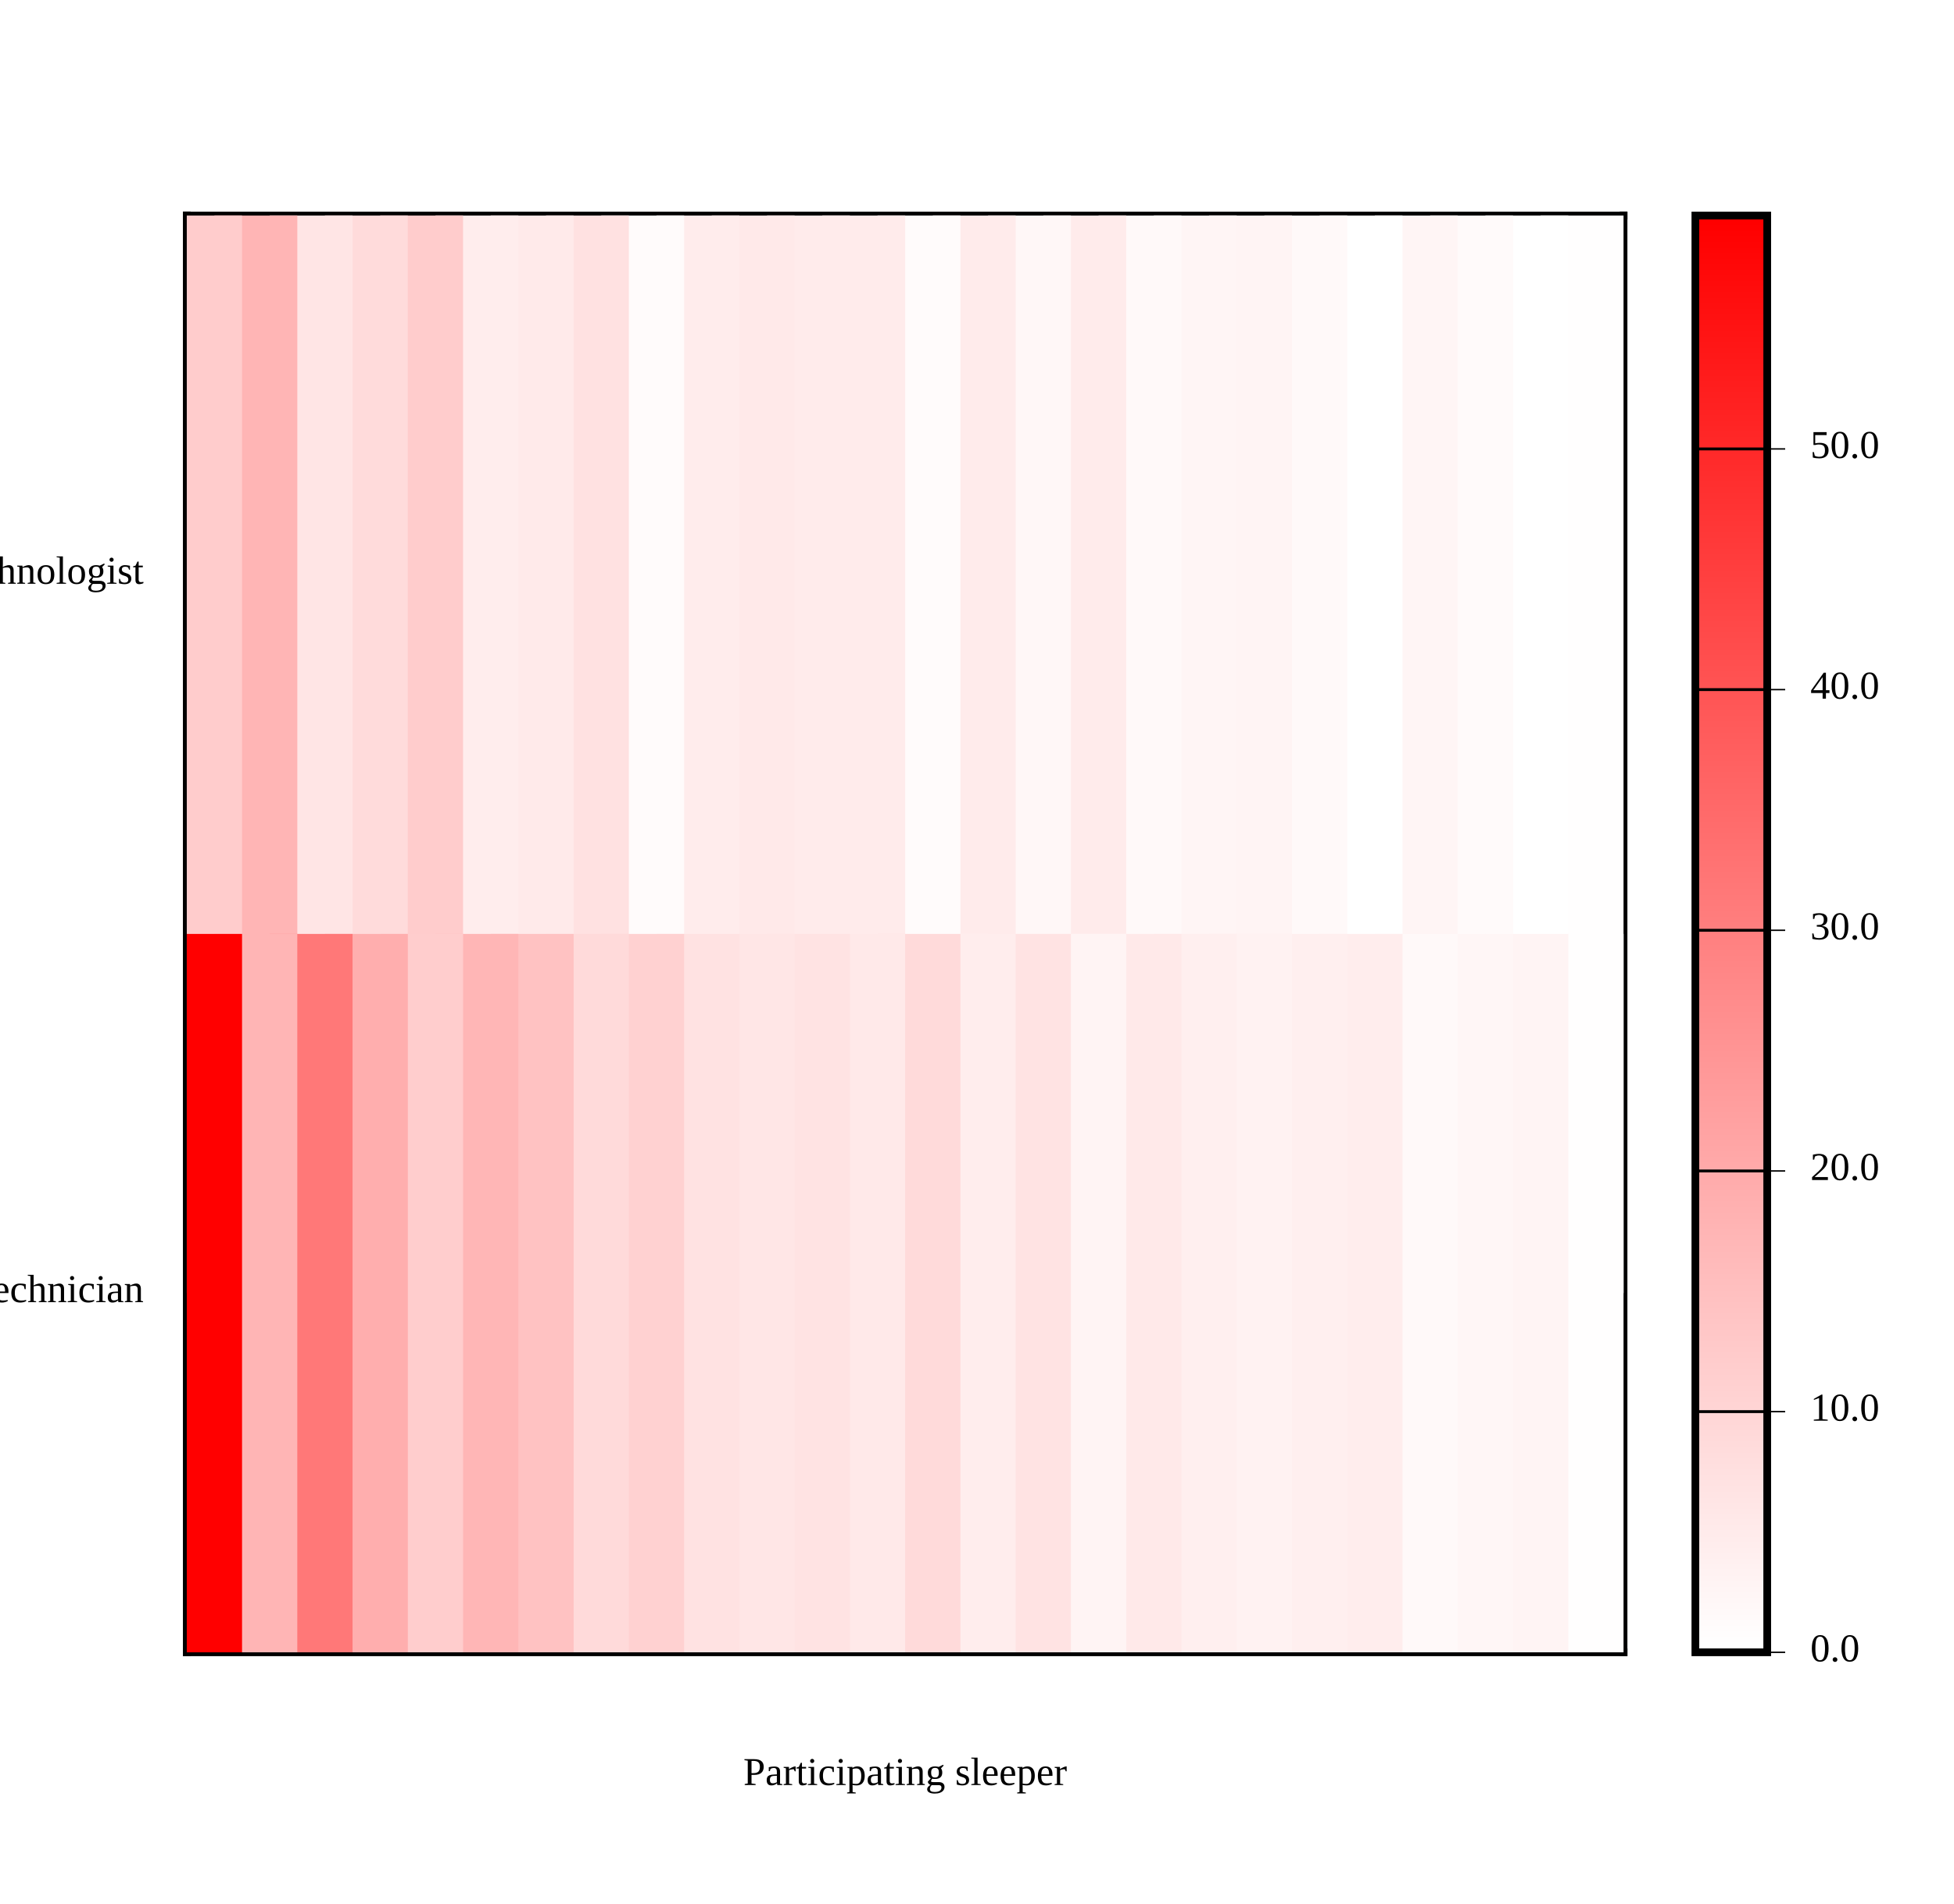
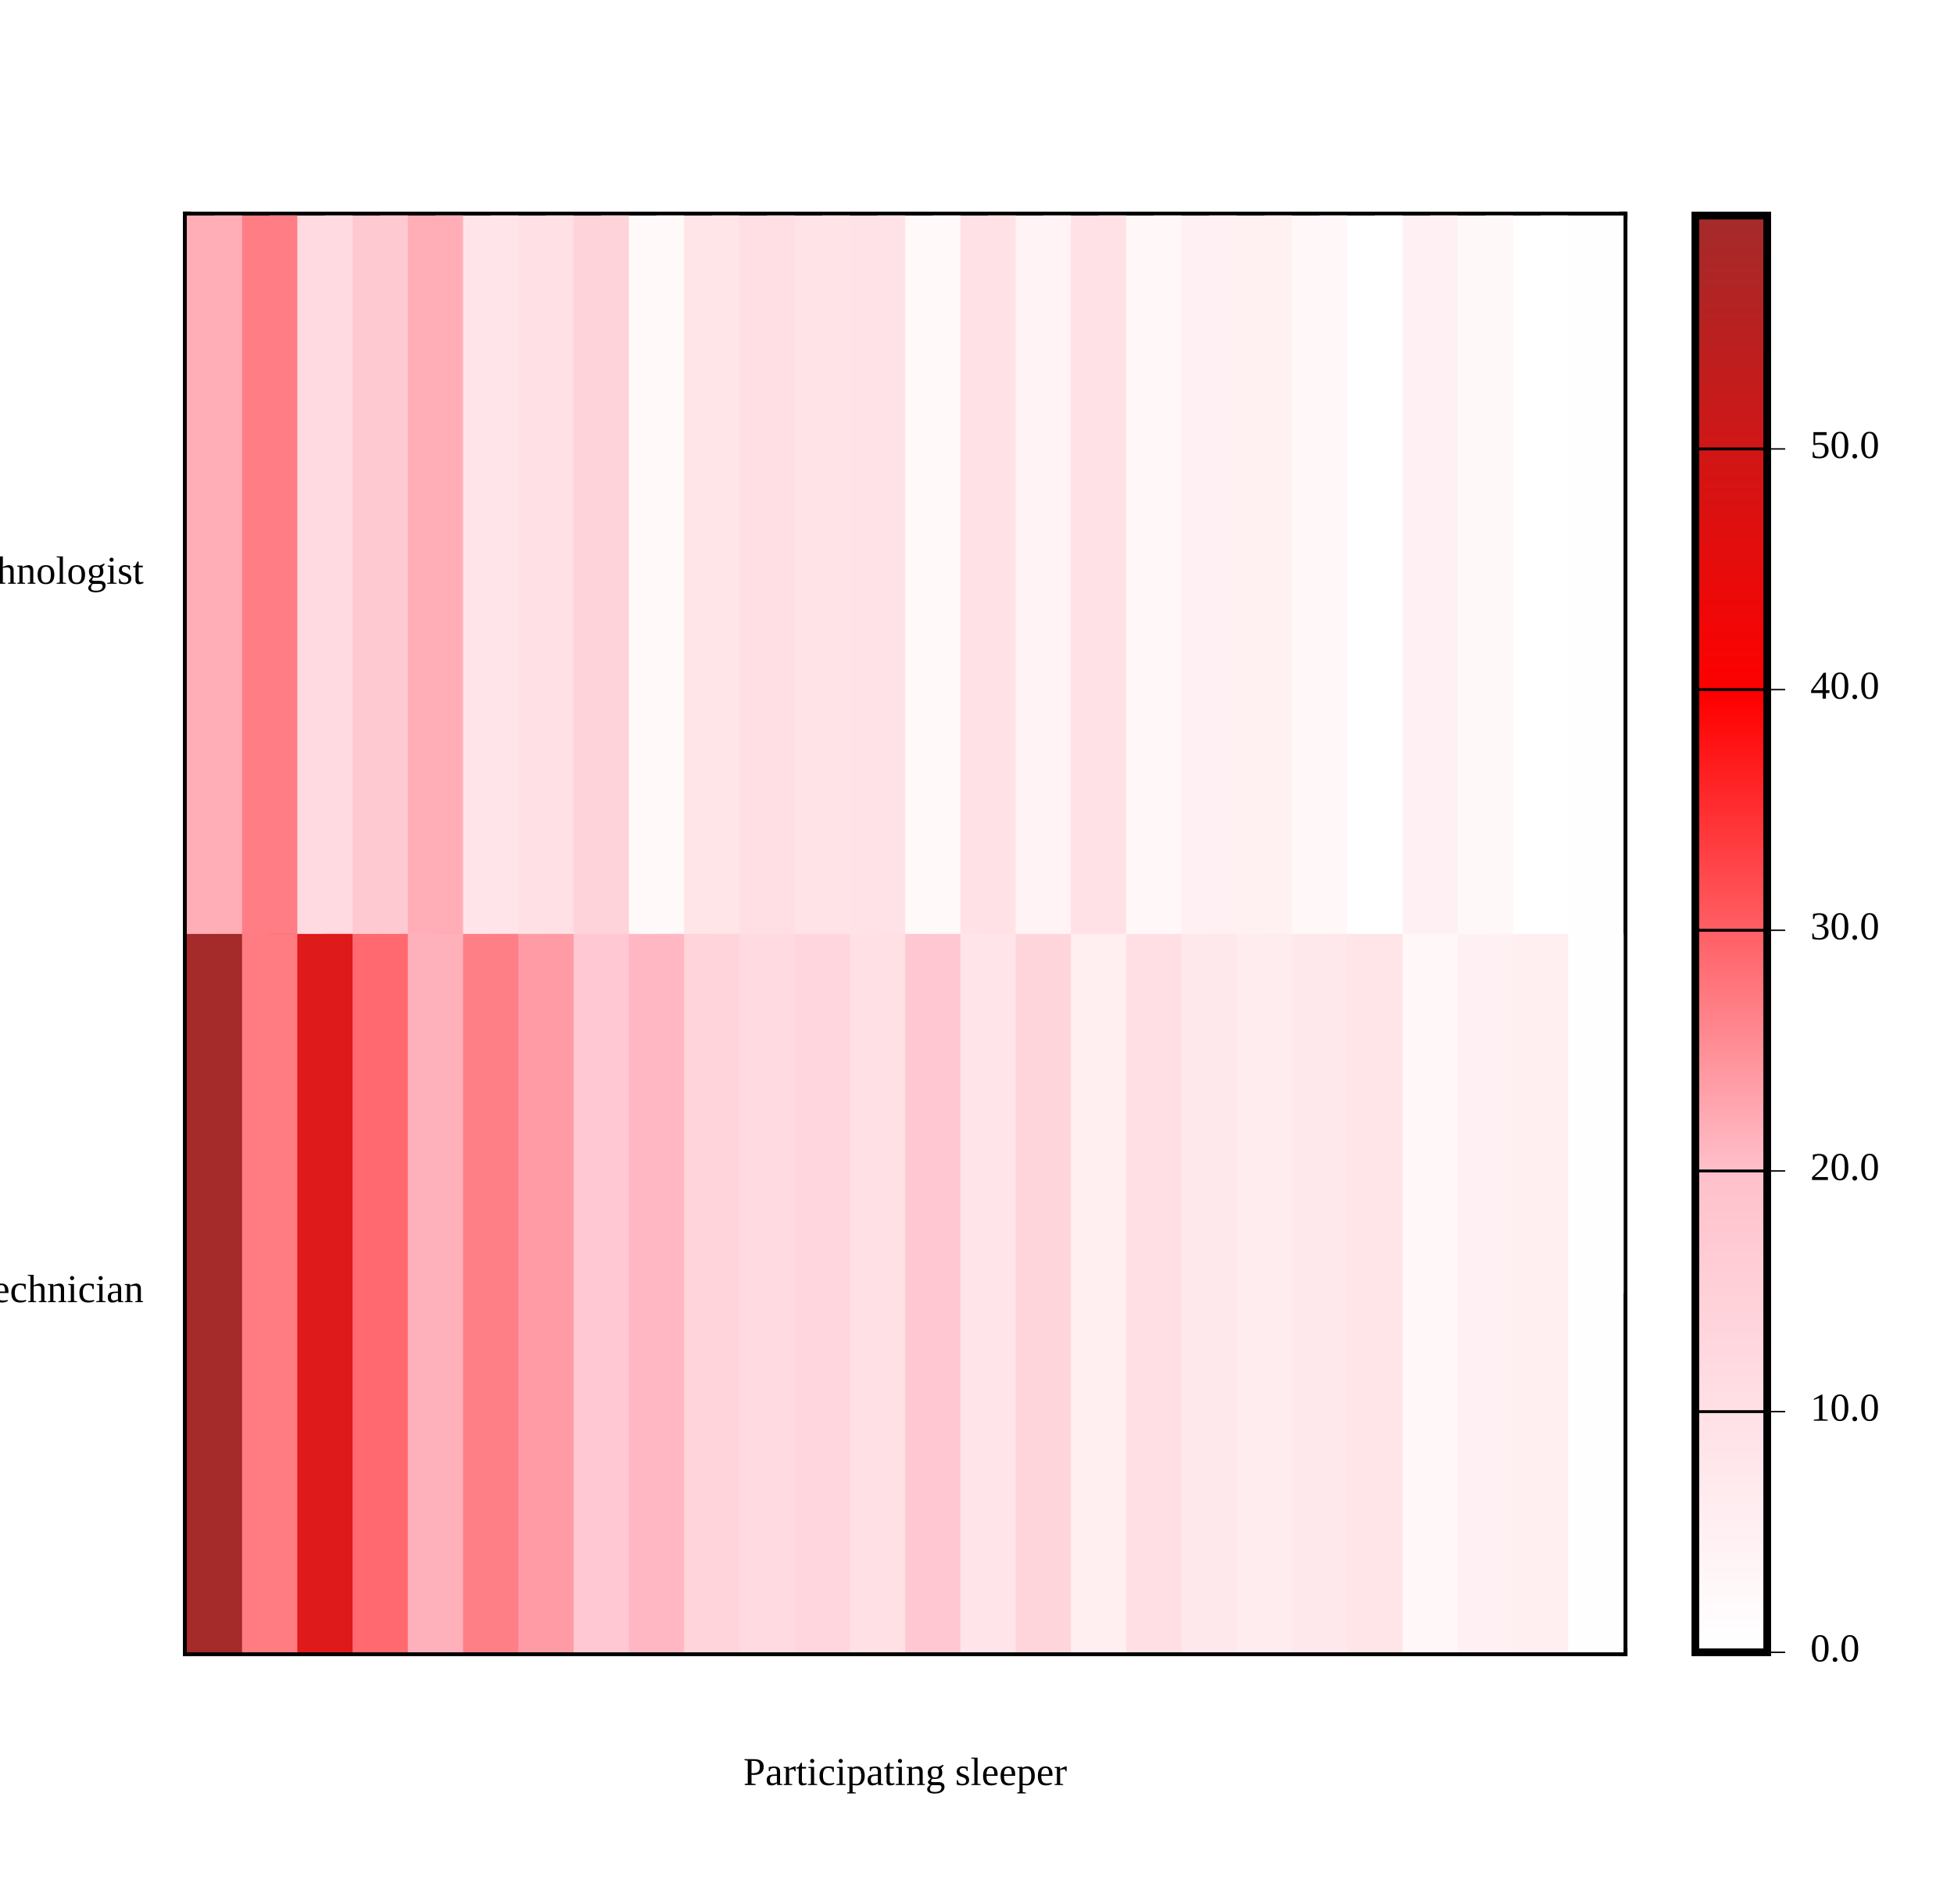
<svg xmlns="http://www.w3.org/2000/svg" height="530" stroke-opacity="1" viewBox="0.0 0.0 544.0 530.0" font-size="1" width="544" stroke="rgb(0,0,0)" version="1.1">
  <defs />
  <g stroke-linejoin="miter" stroke-opacity="1.0" fill-opacity="0.0" stroke="rgb(0,0,0)" stroke-width="0.8" fill="rgb(0,0,0)" stroke-linecap="butt" stroke-miterlimit="10.0">
    <path d="M 52,460 h 400 M 52,360 h 400 M 52,260 h 400 M 52,160 h 400 M 52,60 h 400 " />
  </g>
  <g stroke-linejoin="miter" stroke-opacity="1.0" fill-opacity="0.0" stroke="rgb(0,0,0)" stroke-width="2.148" fill="rgb(0,0,0)" stroke-linecap="square" stroke-miterlimit="10.0">
    <path d="M 52,460 v -400 M 452,460 v -400 " />
  </g>
  <g stroke-linejoin="miter" stroke-opacity="1.0" fill-opacity="1.0" font-size="11.0px" stroke="rgb(0,0,0)" stroke-width="2.148" fill="rgb(0,0,0)" stroke-linecap="butt" stroke-miterlimit="10.0">
    <text dominant-baseline="middle" transform="matrix(1,0,0,1,40,160)" stroke="none" text-anchor="end">technologist</text>
  </g>
  <g stroke-linejoin="miter" stroke-opacity="1.0" fill-opacity="1.0" font-size="11.0px" stroke="rgb(0,0,0)" stroke-width="2.148" fill="rgb(0,0,0)" stroke-linecap="butt" stroke-miterlimit="10.0">
    <text dominant-baseline="middle" transform="matrix(1,0,0,1,40,360)" stroke="none" text-anchor="end">technician</text>
  </g>
  <g stroke-linejoin="miter" stroke-opacity="1.0" fill-opacity="0.0" stroke="rgb(0,0,0)" stroke-width="0.8" fill="rgb(0,0,0)" stroke-linecap="butt" stroke-miterlimit="10.0">
    <path d="M 52,460 v -400 M 128.923,460 v -400 M 205.846,460 v -400 M 282.769,460 v -400 M 359.692,460 v -400 M 436.615,460 v -400 " />
  </g>
  <g stroke-linejoin="miter" stroke-opacity="1.0" fill-opacity="0.0" stroke="rgb(0,0,0)" stroke-width="2.148" fill="rgb(0,0,0)" stroke-linecap="square" stroke-miterlimit="10.0">
    <path d="M 52,460 h 400 M 52,60 h 400 " />
  </g>
  <g stroke-linejoin="miter" stroke-opacity="1.0" fill-opacity="1.0" font-size="11.0px" stroke="rgb(0,0,0)" stroke-width="2.148" fill="rgb(0,0,0)" stroke-linecap="butt" stroke-miterlimit="10.0">
    <text dominant-baseline="text-before-edge" transform="matrix(1,0,0,1,252,490)" stroke="none" text-anchor="middle">Participating sleeper</text>
  </g>
  <g stroke-linejoin="miter" stroke-opacity="1.0" fill-opacity="1.0" stroke="rgb(0,0,0)" stroke-width="0.0" fill="rgb(255,254,254)" stroke-linecap="butt" stroke-miterlimit="10.0">
    <defs>
      <clipPath id="manualmyClip1">
        <path d="M 452,460 l -0,-400 h -400 l -0,400 Z" />
      </clipPath>
    </defs>
    <g clip-path="url(#manualmyClip1)">
      <path d="M 452,360 l -0,-300 h -23.077 l -0,300 Z" />
    </g>
  </g>
  <g stroke-linejoin="miter" stroke-opacity="1.0" fill-opacity="1.0" stroke="rgb(0,0,0)" stroke-width="0.0" fill="rgb(255,255,255)" stroke-linecap="butt" stroke-miterlimit="10.0">
    <defs>
      <clipPath id="manualmyClip2">
        <path d="M 452,460 l -0,-400 h -400 l -0,400 Z" />
      </clipPath>
    </defs>
    <g clip-path="url(#manualmyClip2)">
      <path d="M 436.615,360 l -0,-300 h -23.077 l -0,300 Z" />
    </g>
  </g>
-   <g stroke-linejoin="miter" stroke-opacity="1.0" fill-opacity="1.0" stroke="rgb(0,0,0)" stroke-width="0.0" fill="rgb(255,250,250)" stroke-linecap="butt" stroke-miterlimit="10.0">
+   <g stroke-linejoin="miter" stroke-opacity="1.0" fill-opacity="1.0" stroke="rgb(0,0,0)" stroke-width="0.0" fill="rgb(255,248,249)" stroke-linecap="butt" stroke-miterlimit="10.0">
    <defs>
      <clipPath id="manualmyClip3">
        <path d="M 452,460 l -0,-400 h -400 l -0,400 Z" />
      </clipPath>
    </defs>
    <g clip-path="url(#manualmyClip3)">
      <path d="M 421.231,360 l -0,-300 h -23.077 l -0,300 Z" />
    </g>
  </g>
-   <g stroke-linejoin="miter" stroke-opacity="1.0" fill-opacity="1.0" stroke="rgb(0,0,0)" stroke-width="0.0" fill="rgb(255,245,245)" stroke-linecap="butt" stroke-miterlimit="10.0">
+   <g stroke-linejoin="miter" stroke-opacity="1.0" fill-opacity="1.0" stroke="rgb(0,0,0)" stroke-width="0.0" fill="rgb(255,241,243)" stroke-linecap="butt" stroke-miterlimit="10.0">
    <defs>
      <clipPath id="manualmyClip4">
        <path d="M 452,460 l -0,-400 h -400 l -0,400 Z" />
      </clipPath>
    </defs>
    <g clip-path="url(#manualmyClip4)">
      <path d="M 405.846,360 l -0,-300 h -23.077 l -0,300 Z" />
    </g>
  </g>
  <g stroke-linejoin="miter" stroke-opacity="1.0" fill-opacity="1.0" stroke="rgb(0,0,0)" stroke-width="0.0" fill="rgb(255,255,255)" stroke-linecap="butt" stroke-miterlimit="10.0">
    <defs>
      <clipPath id="manualmyClip5">
        <path d="M 452,460 l -0,-400 h -400 l -0,400 Z" />
      </clipPath>
    </defs>
    <g clip-path="url(#manualmyClip5)">
      <path d="M 390.462,360 l -0,-300 h -23.077 l -0,300 Z" />
    </g>
  </g>
-   <g stroke-linejoin="miter" stroke-opacity="1.0" fill-opacity="1.0" stroke="rgb(0,0,0)" stroke-width="0.0" fill="rgb(255,249,249)" stroke-linecap="butt" stroke-miterlimit="10.0">
+   <g stroke-linejoin="miter" stroke-opacity="1.0" fill-opacity="1.0" stroke="rgb(0,0,0)" stroke-width="0.0" fill="rgb(255,247,248)" stroke-linecap="butt" stroke-miterlimit="10.0">
    <defs>
      <clipPath id="manualmyClip6">
        <path d="M 452,460 l -0,-400 h -400 l -0,400 Z" />
      </clipPath>
    </defs>
    <g clip-path="url(#manualmyClip6)">
      <path d="M 375.077,360 l -0,-300 h -23.077 l -0,300 Z" />
    </g>
  </g>
-   <g stroke-linejoin="miter" stroke-opacity="1.0" fill-opacity="1.0" stroke="rgb(0,0,0)" stroke-width="0.0" fill="rgb(255,244,244)" stroke-linecap="butt" stroke-miterlimit="10.0">
+   <g stroke-linejoin="miter" stroke-opacity="1.0" fill-opacity="1.0" stroke="rgb(0,0,0)" stroke-width="0.0" fill="rgb(255,240,242)" stroke-linecap="butt" stroke-miterlimit="10.0">
    <defs>
      <clipPath id="manualmyClip7">
        <path d="M 452,460 l -0,-400 h -400 l -0,400 Z" />
      </clipPath>
    </defs>
    <g clip-path="url(#manualmyClip7)">
      <path d="M 359.692,360 l -0,-300 h -23.077 l -0,300 Z" />
    </g>
  </g>
-   <g stroke-linejoin="miter" stroke-opacity="1.0" fill-opacity="1.0" stroke="rgb(0,0,0)" stroke-width="0.0" fill="rgb(255,245,245)" stroke-linecap="butt" stroke-miterlimit="10.0">
+   <g stroke-linejoin="miter" stroke-opacity="1.0" fill-opacity="1.0" stroke="rgb(0,0,0)" stroke-width="0.0" fill="rgb(255,241,243)" stroke-linecap="butt" stroke-miterlimit="10.0">
    <defs>
      <clipPath id="manualmyClip8">
        <path d="M 452,460 l -0,-400 h -400 l -0,400 Z" />
      </clipPath>
    </defs>
    <g clip-path="url(#manualmyClip8)">
      <path d="M 344.308,360 l -0,-300 h -23.077 l -0,300 Z" />
    </g>
  </g>
-   <g stroke-linejoin="miter" stroke-opacity="1.0" fill-opacity="1.0" stroke="rgb(0,0,0)" stroke-width="0.0" fill="rgb(255,249,249)" stroke-linecap="butt" stroke-miterlimit="10.0">
+   <g stroke-linejoin="miter" stroke-opacity="1.0" fill-opacity="1.0" stroke="rgb(0,0,0)" stroke-width="0.0" fill="rgb(255,247,248)" stroke-linecap="butt" stroke-miterlimit="10.0">
    <defs>
      <clipPath id="manualmyClip9">
        <path d="M 452,460 l -0,-400 h -400 l -0,400 Z" />
      </clipPath>
    </defs>
    <g clip-path="url(#manualmyClip9)">
      <path d="M 328.923,360 l -0,-300 h -23.077 l -0,300 Z" />
    </g>
  </g>
-   <g stroke-linejoin="miter" stroke-opacity="1.0" fill-opacity="1.0" stroke="rgb(0,0,0)" stroke-width="0.0" fill="rgb(255,235,235)" stroke-linecap="butt" stroke-miterlimit="10.0">
+   <g stroke-linejoin="miter" stroke-opacity="1.0" fill-opacity="1.0" stroke="rgb(0,0,0)" stroke-width="0.0" fill="rgb(255,225,230)" stroke-linecap="butt" stroke-miterlimit="10.0">
    <defs>
      <clipPath id="manualmyClip10">
        <path d="M 452,460 l -0,-400 h -400 l -0,400 Z" />
      </clipPath>
    </defs>
    <g clip-path="url(#manualmyClip10)">
      <path d="M 313.538,360 l -0,-300 h -23.077 l -0,300 Z" />
    </g>
  </g>
-   <g stroke-linejoin="miter" stroke-opacity="1.0" fill-opacity="1.0" stroke="rgb(0,0,0)" stroke-width="0.0" fill="rgb(255,247,247)" stroke-linecap="butt" stroke-miterlimit="10.0">
+   <g stroke-linejoin="miter" stroke-opacity="1.0" fill-opacity="1.0" stroke="rgb(0,0,0)" stroke-width="0.0" fill="rgb(255,243,245)" stroke-linecap="butt" stroke-miterlimit="10.0">
    <defs>
      <clipPath id="manualmyClip11">
        <path d="M 452,460 l -0,-400 h -400 l -0,400 Z" />
      </clipPath>
    </defs>
    <g clip-path="url(#manualmyClip11)">
      <path d="M 298.154,360 l -0,-300 h -23.077 l -0,300 Z" />
    </g>
  </g>
-   <g stroke-linejoin="miter" stroke-opacity="1.0" fill-opacity="1.0" stroke="rgb(0,0,0)" stroke-width="0.0" fill="rgb(255,235,235)" stroke-linecap="butt" stroke-miterlimit="10.0">
+   <g stroke-linejoin="miter" stroke-opacity="1.0" fill-opacity="1.0" stroke="rgb(0,0,0)" stroke-width="0.0" fill="rgb(255,225,230)" stroke-linecap="butt" stroke-miterlimit="10.0">
    <defs>
      <clipPath id="manualmyClip12">
        <path d="M 452,460 l -0,-400 h -400 l -0,400 Z" />
      </clipPath>
    </defs>
    <g clip-path="url(#manualmyClip12)">
      <path d="M 282.769,360 l -0,-300 h -23.077 l -0,300 Z" />
    </g>
  </g>
-   <g stroke-linejoin="miter" stroke-opacity="1.0" fill-opacity="1.0" stroke="rgb(0,0,0)" stroke-width="0.0" fill="rgb(255,251,251)" stroke-linecap="butt" stroke-miterlimit="10.0">
+   <g stroke-linejoin="miter" stroke-opacity="1.0" fill-opacity="1.0" stroke="rgb(0,0,0)" stroke-width="0.0" fill="rgb(255,249,250)" stroke-linecap="butt" stroke-miterlimit="10.0">
    <defs>
      <clipPath id="manualmyClip13">
        <path d="M 452,460 l -0,-400 h -400 l -0,400 Z" />
      </clipPath>
    </defs>
    <g clip-path="url(#manualmyClip13)">
      <path d="M 267.385,360 l -0,-300 h -23.077 l -0,300 Z" />
    </g>
  </g>
-   <g stroke-linejoin="miter" stroke-opacity="1.0" fill-opacity="1.0" stroke="rgb(0,0,0)" stroke-width="0.0" fill="rgb(255,235,235)" stroke-linecap="butt" stroke-miterlimit="10.0">
+   <g stroke-linejoin="miter" stroke-opacity="1.0" fill-opacity="1.0" stroke="rgb(0,0,0)" stroke-width="0.0" fill="rgb(255,226,231)" stroke-linecap="butt" stroke-miterlimit="10.0">
    <defs>
      <clipPath id="manualmyClip14">
        <path d="M 452,460 l -0,-400 h -400 l -0,400 Z" />
      </clipPath>
    </defs>
    <g clip-path="url(#manualmyClip14)">
      <path d="M 252,360 l -0,-300 h -23.077 l -0,300 Z" />
    </g>
  </g>
-   <g stroke-linejoin="miter" stroke-opacity="1.0" fill-opacity="1.0" stroke="rgb(0,0,0)" stroke-width="0.0" fill="rgb(255,235,235)" stroke-linecap="butt" stroke-miterlimit="10.0">
+   <g stroke-linejoin="miter" stroke-opacity="1.0" fill-opacity="1.0" stroke="rgb(0,0,0)" stroke-width="0.0" fill="rgb(255,227,231)" stroke-linecap="butt" stroke-miterlimit="10.0">
    <defs>
      <clipPath id="manualmyClip15">
        <path d="M 452,460 l -0,-400 h -400 l -0,400 Z" />
      </clipPath>
    </defs>
    <g clip-path="url(#manualmyClip15)">
      <path d="M 236.615,360 l -0,-300 h -23.077 l -0,300 Z" />
    </g>
  </g>
-   <g stroke-linejoin="miter" stroke-opacity="1.0" fill-opacity="1.0" stroke="rgb(0,0,0)" stroke-width="0.0" fill="rgb(255,233,233)" stroke-linecap="butt" stroke-miterlimit="10.0">
+   <g stroke-linejoin="miter" stroke-opacity="1.0" fill-opacity="1.0" stroke="rgb(0,0,0)" stroke-width="0.0" fill="rgb(255,222,228)" stroke-linecap="butt" stroke-miterlimit="10.0">
    <defs>
      <clipPath id="manualmyClip16">
        <path d="M 452,460 l -0,-400 h -400 l -0,400 Z" />
      </clipPath>
    </defs>
    <g clip-path="url(#manualmyClip16)">
      <path d="M 221.231,360 l -0,-300 h -23.077 l -0,300 Z" />
    </g>
  </g>
-   <g stroke-linejoin="miter" stroke-opacity="1.0" fill-opacity="1.0" stroke="rgb(0,0,0)" stroke-width="0.0" fill="rgb(255,236,236)" stroke-linecap="butt" stroke-miterlimit="10.0">
+   <g stroke-linejoin="miter" stroke-opacity="1.0" fill-opacity="1.0" stroke="rgb(0,0,0)" stroke-width="0.0" fill="rgb(255,228,232)" stroke-linecap="butt" stroke-miterlimit="10.0">
    <defs>
      <clipPath id="manualmyClip17">
        <path d="M 452,460 l -0,-400 h -400 l -0,400 Z" />
      </clipPath>
    </defs>
    <g clip-path="url(#manualmyClip17)">
      <path d="M 205.846,360 l -0,-300 h -23.077 l -0,300 Z" />
    </g>
  </g>
-   <g stroke-linejoin="miter" stroke-opacity="1.0" fill-opacity="1.0" stroke="rgb(0,0,0)" stroke-width="0.0" fill="rgb(255,251,251)" stroke-linecap="butt" stroke-miterlimit="10.0">
+   <g stroke-linejoin="miter" stroke-opacity="1.0" fill-opacity="1.0" stroke="rgb(0,0,0)" stroke-width="0.0" fill="rgb(255,249,250)" stroke-linecap="butt" stroke-miterlimit="10.0">
    <defs>
      <clipPath id="manualmyClip18">
        <path d="M 452,460 l -0,-400 h -400 l -0,400 Z" />
      </clipPath>
    </defs>
    <g clip-path="url(#manualmyClip18)">
      <path d="M 190.462,360 l -0,-300 h -23.077 l -0,300 Z" />
    </g>
  </g>
-   <g stroke-linejoin="miter" stroke-opacity="1.0" fill-opacity="1.0" stroke="rgb(0,0,0)" stroke-width="0.0" fill="rgb(255,225,225)" stroke-linecap="butt" stroke-miterlimit="10.0">
+   <g stroke-linejoin="miter" stroke-opacity="1.0" fill-opacity="1.0" stroke="rgb(0,0,0)" stroke-width="0.0" fill="rgb(255,211,218)" stroke-linecap="butt" stroke-miterlimit="10.0">
    <defs>
      <clipPath id="manualmyClip19">
        <path d="M 452,460 l -0,-400 h -400 l -0,400 Z" />
      </clipPath>
    </defs>
    <g clip-path="url(#manualmyClip19)">
      <path d="M 175.077,360 l -0,-300 h -23.077 l -0,300 Z" />
    </g>
  </g>
-   <g stroke-linejoin="miter" stroke-opacity="1.0" fill-opacity="1.0" stroke="rgb(0,0,0)" stroke-width="0.0" fill="rgb(255,234,234)" stroke-linecap="butt" stroke-miterlimit="10.0">
+   <g stroke-linejoin="miter" stroke-opacity="1.0" fill-opacity="1.0" stroke="rgb(0,0,0)" stroke-width="0.0" fill="rgb(255,224,229)" stroke-linecap="butt" stroke-miterlimit="10.0">
    <defs>
      <clipPath id="manualmyClip20">
        <path d="M 452,460 l -0,-400 h -400 l -0,400 Z" />
      </clipPath>
    </defs>
    <g clip-path="url(#manualmyClip20)">
      <path d="M 159.692,360 l -0,-300 h -23.077 l -0,300 Z" />
    </g>
  </g>
-   <g stroke-linejoin="miter" stroke-opacity="1.0" fill-opacity="1.0" stroke="rgb(0,0,0)" stroke-width="0.0" fill="rgb(255,237,237)" stroke-linecap="butt" stroke-miterlimit="10.0">
+   <g stroke-linejoin="miter" stroke-opacity="1.0" fill-opacity="1.0" stroke="rgb(0,0,0)" stroke-width="0.0" fill="rgb(255,229,233)" stroke-linecap="butt" stroke-miterlimit="10.0">
    <defs>
      <clipPath id="manualmyClip21">
        <path d="M 452,460 l -0,-400 h -400 l -0,400 Z" />
      </clipPath>
    </defs>
    <g clip-path="url(#manualmyClip21)">
      <path d="M 144.308,360 l -0,-300 h -23.077 l -0,300 Z" />
    </g>
  </g>
-   <g stroke-linejoin="miter" stroke-opacity="1.0" fill-opacity="1.0" stroke="rgb(0,0,0)" stroke-width="0.0" fill="rgb(255,204,204)" stroke-linecap="butt" stroke-miterlimit="10.0">
+   <g stroke-linejoin="miter" stroke-opacity="1.0" fill-opacity="1.0" stroke="rgb(0,0,0)" stroke-width="0.0" fill="rgb(255,174,184)" stroke-linecap="butt" stroke-miterlimit="10.0">
    <defs>
      <clipPath id="manualmyClip22">
        <path d="M 452,460 l -0,-400 h -400 l -0,400 Z" />
      </clipPath>
    </defs>
    <g clip-path="url(#manualmyClip22)">
      <path d="M 128.923,360 l -0,-300 h -23.077 l -0,300 Z" />
    </g>
  </g>
-   <g stroke-linejoin="miter" stroke-opacity="1.0" fill-opacity="1.0" stroke="rgb(0,0,0)" stroke-width="0.0" fill="rgb(255,219,219)" stroke-linecap="butt" stroke-miterlimit="10.0">
+   <g stroke-linejoin="miter" stroke-opacity="1.0" fill-opacity="1.0" stroke="rgb(0,0,0)" stroke-width="0.0" fill="rgb(255,201,210)" stroke-linecap="butt" stroke-miterlimit="10.0">
    <defs>
      <clipPath id="manualmyClip23">
        <path d="M 452,460 l -0,-400 h -400 l -0,400 Z" />
      </clipPath>
    </defs>
    <g clip-path="url(#manualmyClip23)">
      <path d="M 113.538,360 l -0,-300 h -23.077 l -0,300 Z" />
    </g>
  </g>
-   <g stroke-linejoin="miter" stroke-opacity="1.0" fill-opacity="1.0" stroke="rgb(0,0,0)" stroke-width="0.0" fill="rgb(255,229,229)" stroke-linecap="butt" stroke-miterlimit="10.0">
+   <g stroke-linejoin="miter" stroke-opacity="1.0" fill-opacity="1.0" stroke="rgb(0,0,0)" stroke-width="0.0" fill="rgb(255,218,224)" stroke-linecap="butt" stroke-miterlimit="10.0">
    <defs>
      <clipPath id="manualmyClip24">
        <path d="M 452,460 l -0,-400 h -400 l -0,400 Z" />
      </clipPath>
    </defs>
    <g clip-path="url(#manualmyClip24)">
      <path d="M 98.154,360 l -0,-300 h -23.077 l -0,300 Z" />
    </g>
  </g>
-   <g stroke-linejoin="miter" stroke-opacity="1.0" fill-opacity="1.0" stroke="rgb(0,0,0)" stroke-width="0.0" fill="rgb(255,181,181)" stroke-linecap="butt" stroke-miterlimit="10.0">
+   <g stroke-linejoin="miter" stroke-opacity="1.0" fill-opacity="1.0" stroke="rgb(0,0,0)" stroke-width="0.0" fill="rgb(255,125,133)" stroke-linecap="butt" stroke-miterlimit="10.0">
    <defs>
      <clipPath id="manualmyClip25">
        <path d="M 452,460 l -0,-400 h -400 l -0,400 Z" />
      </clipPath>
    </defs>
    <g clip-path="url(#manualmyClip25)">
      <path d="M 82.769,360 l -0,-300 h -23.077 l -0,300 Z" />
    </g>
  </g>
-   <g stroke-linejoin="miter" stroke-opacity="1.0" fill-opacity="1.0" stroke="rgb(0,0,0)" stroke-width="0.0" fill="rgb(255,204,204)" stroke-linecap="butt" stroke-miterlimit="10.0">
+   <g stroke-linejoin="miter" stroke-opacity="1.0" fill-opacity="1.0" stroke="rgb(0,0,0)" stroke-width="0.0" fill="rgb(255,174,184)" stroke-linecap="butt" stroke-miterlimit="10.0">
    <defs>
      <clipPath id="manualmyClip26">
        <path d="M 452,460 l -0,-400 h -400 l -0,400 Z" />
      </clipPath>
    </defs>
    <g clip-path="url(#manualmyClip26)">
      <path d="M 67.385,360 l -0,-300 h -15.385 l -0,300 Z" />
    </g>
  </g>
  <g stroke-linejoin="miter" stroke-opacity="1.0" fill-opacity="1.0" stroke="rgb(0,0,0)" stroke-width="0.0" fill="rgb(255,254,254)" stroke-linecap="butt" stroke-miterlimit="10.0">
    <defs>
      <clipPath id="manualmyClip27">
        <path d="M 452,460 l -0,-400 h -400 l -0,400 Z" />
      </clipPath>
    </defs>
    <g clip-path="url(#manualmyClip27)">
      <path d="M 452,460 l -0,-200 h -23.077 l -0,200 Z" />
    </g>
  </g>
-   <g stroke-linejoin="miter" stroke-opacity="1.0" fill-opacity="1.0" stroke="rgb(0,0,0)" stroke-width="0.0" fill="rgb(255,244,244)" stroke-linecap="butt" stroke-miterlimit="10.0">
+   <g stroke-linejoin="miter" stroke-opacity="1.0" fill-opacity="1.0" stroke="rgb(0,0,0)" stroke-width="0.0" fill="rgb(255,239,241)" stroke-linecap="butt" stroke-miterlimit="10.0">
    <defs>
      <clipPath id="manualmyClip28">
        <path d="M 452,460 l -0,-400 h -400 l -0,400 Z" />
      </clipPath>
    </defs>
    <g clip-path="url(#manualmyClip28)">
      <path d="M 436.615,460 l -0,-200 h -23.077 l -0,200 Z" />
    </g>
  </g>
-   <g stroke-linejoin="miter" stroke-opacity="1.0" fill-opacity="1.0" stroke="rgb(0,0,0)" stroke-width="0.0" fill="rgb(255,246,246)" stroke-linecap="butt" stroke-miterlimit="10.0">
+   <g stroke-linejoin="miter" stroke-opacity="1.0" fill-opacity="1.0" stroke="rgb(0,0,0)" stroke-width="0.0" fill="rgb(255,241,243)" stroke-linecap="butt" stroke-miterlimit="10.0">
    <defs>
      <clipPath id="manualmyClip29">
        <path d="M 452,460 l -0,-400 h -400 l -0,400 Z" />
      </clipPath>
    </defs>
    <g clip-path="url(#manualmyClip29)">
      <path d="M 421.231,460 l -0,-200 h -23.077 l -0,200 Z" />
    </g>
  </g>
-   <g stroke-linejoin="miter" stroke-opacity="1.0" fill-opacity="1.0" stroke="rgb(0,0,0)" stroke-width="0.0" fill="rgb(255,249,249)" stroke-linecap="butt" stroke-miterlimit="10.0">
+   <g stroke-linejoin="miter" stroke-opacity="1.0" fill-opacity="1.0" stroke="rgb(0,0,0)" stroke-width="0.0" fill="rgb(255,247,248)" stroke-linecap="butt" stroke-miterlimit="10.0">
    <defs>
      <clipPath id="manualmyClip30">
        <path d="M 452,460 l -0,-400 h -400 l -0,400 Z" />
      </clipPath>
    </defs>
    <g clip-path="url(#manualmyClip30)">
      <path d="M 405.846,460 l -0,-200 h -23.077 l -0,200 Z" />
    </g>
  </g>
-   <g stroke-linejoin="miter" stroke-opacity="1.0" fill-opacity="1.0" stroke="rgb(0,0,0)" stroke-width="0.0" fill="rgb(255,237,237)" stroke-linecap="butt" stroke-miterlimit="10.0">
+   <g stroke-linejoin="miter" stroke-opacity="1.0" fill-opacity="1.0" stroke="rgb(0,0,0)" stroke-width="0.0" fill="rgb(255,228,232)" stroke-linecap="butt" stroke-miterlimit="10.0">
    <defs>
      <clipPath id="manualmyClip31">
        <path d="M 452,460 l -0,-400 h -400 l -0,400 Z" />
      </clipPath>
    </defs>
    <g clip-path="url(#manualmyClip31)">
      <path d="M 390.462,460 l -0,-200 h -23.077 l -0,200 Z" />
    </g>
  </g>
-   <g stroke-linejoin="miter" stroke-opacity="1.0" fill-opacity="1.0" stroke="rgb(0,0,0)" stroke-width="0.0" fill="rgb(255,239,239)" stroke-linecap="butt" stroke-miterlimit="10.0">
+   <g stroke-linejoin="miter" stroke-opacity="1.0" fill-opacity="1.0" stroke="rgb(0,0,0)" stroke-width="0.0" fill="rgb(255,232,236)" stroke-linecap="butt" stroke-miterlimit="10.0">
    <defs>
      <clipPath id="manualmyClip32">
        <path d="M 452,460 l -0,-400 h -400 l -0,400 Z" />
      </clipPath>
    </defs>
    <g clip-path="url(#manualmyClip32)">
      <path d="M 375.077,460 l -0,-200 h -23.077 l -0,200 Z" />
    </g>
  </g>
-   <g stroke-linejoin="miter" stroke-opacity="1.0" fill-opacity="1.0" stroke="rgb(0,0,0)" stroke-width="0.0" fill="rgb(255,242,242)" stroke-linecap="butt" stroke-miterlimit="10.0">
+   <g stroke-linejoin="miter" stroke-opacity="1.0" fill-opacity="1.0" stroke="rgb(0,0,0)" stroke-width="0.0" fill="rgb(255,236,239)" stroke-linecap="butt" stroke-miterlimit="10.0">
    <defs>
      <clipPath id="manualmyClip33">
        <path d="M 452,460 l -0,-400 h -400 l -0,400 Z" />
      </clipPath>
    </defs>
    <g clip-path="url(#manualmyClip33)">
      <path d="M 359.692,460 l -0,-200 h -23.077 l -0,200 Z" />
    </g>
  </g>
-   <g stroke-linejoin="miter" stroke-opacity="1.0" fill-opacity="1.0" stroke="rgb(0,0,0)" stroke-width="0.0" fill="rgb(255,239,239)" stroke-linecap="butt" stroke-miterlimit="10.0">
+   <g stroke-linejoin="miter" stroke-opacity="1.0" fill-opacity="1.0" stroke="rgb(0,0,0)" stroke-width="0.0" fill="rgb(255,232,235)" stroke-linecap="butt" stroke-miterlimit="10.0">
    <defs>
      <clipPath id="manualmyClip34">
        <path d="M 452,460 l -0,-400 h -400 l -0,400 Z" />
      </clipPath>
    </defs>
    <g clip-path="url(#manualmyClip34)">
      <path d="M 344.308,460 l -0,-200 h -23.077 l -0,200 Z" />
    </g>
  </g>
-   <g stroke-linejoin="miter" stroke-opacity="1.0" fill-opacity="1.0" stroke="rgb(0,0,0)" stroke-width="0.0" fill="rgb(255,233,233)" stroke-linecap="butt" stroke-miterlimit="10.0">
+   <g stroke-linejoin="miter" stroke-opacity="1.0" fill-opacity="1.0" stroke="rgb(0,0,0)" stroke-width="0.0" fill="rgb(255,223,228)" stroke-linecap="butt" stroke-miterlimit="10.0">
    <defs>
      <clipPath id="manualmyClip35">
        <path d="M 452,460 l -0,-400 h -400 l -0,400 Z" />
      </clipPath>
    </defs>
    <g clip-path="url(#manualmyClip35)">
      <path d="M 328.923,460 l -0,-200 h -23.077 l -0,200 Z" />
    </g>
  </g>
-   <g stroke-linejoin="miter" stroke-opacity="1.0" fill-opacity="1.0" stroke="rgb(0,0,0)" stroke-width="0.0" fill="rgb(255,244,244)" stroke-linecap="butt" stroke-miterlimit="10.0">
+   <g stroke-linejoin="miter" stroke-opacity="1.0" fill-opacity="1.0" stroke="rgb(0,0,0)" stroke-width="0.0" fill="rgb(255,239,241)" stroke-linecap="butt" stroke-miterlimit="10.0">
    <defs>
      <clipPath id="manualmyClip36">
        <path d="M 452,460 l -0,-400 h -400 l -0,400 Z" />
      </clipPath>
    </defs>
    <g clip-path="url(#manualmyClip36)">
      <path d="M 313.538,460 l -0,-200 h -23.077 l -0,200 Z" />
    </g>
  </g>
-   <g stroke-linejoin="miter" stroke-opacity="1.0" fill-opacity="1.0" stroke="rgb(0,0,0)" stroke-width="0.0" fill="rgb(255,227,227)" stroke-linecap="butt" stroke-miterlimit="10.0">
+   <g stroke-linejoin="miter" stroke-opacity="1.0" fill-opacity="1.0" stroke="rgb(0,0,0)" stroke-width="0.0" fill="rgb(255,213,220)" stroke-linecap="butt" stroke-miterlimit="10.0">
    <defs>
      <clipPath id="manualmyClip37">
        <path d="M 452,460 l -0,-400 h -400 l -0,400 Z" />
      </clipPath>
    </defs>
    <g clip-path="url(#manualmyClip37)">
      <path d="M 298.154,460 l -0,-200 h -23.077 l -0,200 Z" />
    </g>
  </g>
-   <g stroke-linejoin="miter" stroke-opacity="1.0" fill-opacity="1.0" stroke="rgb(0,0,0)" stroke-width="0.0" fill="rgb(255,237,237)" stroke-linecap="butt" stroke-miterlimit="10.0">
+   <g stroke-linejoin="miter" stroke-opacity="1.0" fill-opacity="1.0" stroke="rgb(0,0,0)" stroke-width="0.0" fill="rgb(255,228,233)" stroke-linecap="butt" stroke-miterlimit="10.0">
    <defs>
      <clipPath id="manualmyClip38">
        <path d="M 452,460 l -0,-400 h -400 l -0,400 Z" />
      </clipPath>
    </defs>
    <g clip-path="url(#manualmyClip38)">
      <path d="M 282.769,460 l -0,-200 h -23.077 l -0,200 Z" />
    </g>
  </g>
-   <g stroke-linejoin="miter" stroke-opacity="1.0" fill-opacity="1.0" stroke="rgb(0,0,0)" stroke-width="0.0" fill="rgb(255,218,218)" stroke-linecap="butt" stroke-miterlimit="10.0">
+   <g stroke-linejoin="miter" stroke-opacity="1.0" fill-opacity="1.0" stroke="rgb(0,0,0)" stroke-width="0.0" fill="rgb(255,199,209)" stroke-linecap="butt" stroke-miterlimit="10.0">
    <defs>
      <clipPath id="manualmyClip39">
        <path d="M 452,460 l -0,-400 h -400 l -0,400 Z" />
      </clipPath>
    </defs>
    <g clip-path="url(#manualmyClip39)">
      <path d="M 267.385,460 l -0,-200 h -23.077 l -0,200 Z" />
    </g>
  </g>
-   <g stroke-linejoin="miter" stroke-opacity="1.0" fill-opacity="1.0" stroke="rgb(0,0,0)" stroke-width="0.0" fill="rgb(255,233,233)" stroke-linecap="butt" stroke-miterlimit="10.0">
+   <g stroke-linejoin="miter" stroke-opacity="1.0" fill-opacity="1.0" stroke="rgb(0,0,0)" stroke-width="0.0" fill="rgb(255,224,229)" stroke-linecap="butt" stroke-miterlimit="10.0">
    <defs>
      <clipPath id="manualmyClip40">
        <path d="M 452,460 l -0,-400 h -400 l -0,400 Z" />
      </clipPath>
    </defs>
    <g clip-path="url(#manualmyClip40)">
      <path d="M 252,460 l -0,-200 h -23.077 l -0,200 Z" />
    </g>
  </g>
-   <g stroke-linejoin="miter" stroke-opacity="1.0" fill-opacity="1.0" stroke="rgb(0,0,0)" stroke-width="0.0" fill="rgb(255,227,227)" stroke-linecap="butt" stroke-miterlimit="10.0">
+   <g stroke-linejoin="miter" stroke-opacity="1.0" fill-opacity="1.0" stroke="rgb(0,0,0)" stroke-width="0.0" fill="rgb(255,214,221)" stroke-linecap="butt" stroke-miterlimit="10.0">
    <defs>
      <clipPath id="manualmyClip41">
        <path d="M 452,460 l -0,-400 h -400 l -0,400 Z" />
      </clipPath>
    </defs>
    <g clip-path="url(#manualmyClip41)">
      <path d="M 236.615,460 l -0,-200 h -23.077 l -0,200 Z" />
    </g>
  </g>
-   <g stroke-linejoin="miter" stroke-opacity="1.0" fill-opacity="1.0" stroke="rgb(0,0,0)" stroke-width="0.0" fill="rgb(255,230,230)" stroke-linecap="butt" stroke-miterlimit="10.0">
+   <g stroke-linejoin="miter" stroke-opacity="1.0" fill-opacity="1.0" stroke="rgb(0,0,0)" stroke-width="0.0" fill="rgb(255,218,224)" stroke-linecap="butt" stroke-miterlimit="10.0">
    <defs>
      <clipPath id="manualmyClip42">
        <path d="M 452,460 l -0,-400 h -400 l -0,400 Z" />
      </clipPath>
    </defs>
    <g clip-path="url(#manualmyClip42)">
      <path d="M 221.231,460 l -0,-200 h -23.077 l -0,200 Z" />
    </g>
  </g>
-   <g stroke-linejoin="miter" stroke-opacity="1.0" fill-opacity="1.0" stroke="rgb(0,0,0)" stroke-width="0.0" fill="rgb(255,226,226)" stroke-linecap="butt" stroke-miterlimit="10.0">
+   <g stroke-linejoin="miter" stroke-opacity="1.0" fill-opacity="1.0" stroke="rgb(0,0,0)" stroke-width="0.0" fill="rgb(255,212,219)" stroke-linecap="butt" stroke-miterlimit="10.0">
    <defs>
      <clipPath id="manualmyClip43">
        <path d="M 452,460 l -0,-400 h -400 l -0,400 Z" />
      </clipPath>
    </defs>
    <g clip-path="url(#manualmyClip43)">
      <path d="M 205.846,460 l -0,-200 h -23.077 l -0,200 Z" />
    </g>
  </g>
-   <g stroke-linejoin="miter" stroke-opacity="1.0" fill-opacity="1.0" stroke="rgb(0,0,0)" stroke-width="0.0" fill="rgb(255,209,209)" stroke-linecap="butt" stroke-miterlimit="10.0">
+   <g stroke-linejoin="miter" stroke-opacity="1.0" fill-opacity="1.0" stroke="rgb(0,0,0)" stroke-width="0.0" fill="rgb(255,184,195)" stroke-linecap="butt" stroke-miterlimit="10.0">
    <defs>
      <clipPath id="manualmyClip44">
        <path d="M 452,460 l -0,-400 h -400 l -0,400 Z" />
      </clipPath>
    </defs>
    <g clip-path="url(#manualmyClip44)">
      <path d="M 190.462,460 l -0,-200 h -23.077 l -0,200 Z" />
    </g>
  </g>
-   <g stroke-linejoin="miter" stroke-opacity="1.0" fill-opacity="1.0" stroke="rgb(0,0,0)" stroke-width="0.0" fill="rgb(255,218,218)" stroke-linecap="butt" stroke-miterlimit="10.0">
+   <g stroke-linejoin="miter" stroke-opacity="1.0" fill-opacity="1.0" stroke="rgb(0,0,0)" stroke-width="0.0" fill="rgb(255,200,210)" stroke-linecap="butt" stroke-miterlimit="10.0">
    <defs>
      <clipPath id="manualmyClip45">
        <path d="M 452,460 l -0,-400 h -400 l -0,400 Z" />
      </clipPath>
    </defs>
    <g clip-path="url(#manualmyClip45)">
      <path d="M 175.077,460 l -0,-200 h -23.077 l -0,200 Z" />
    </g>
  </g>
-   <g stroke-linejoin="miter" stroke-opacity="1.0" fill-opacity="1.0" stroke="rgb(0,0,0)" stroke-width="0.0" fill="rgb(255,194,194)" stroke-linecap="butt" stroke-miterlimit="10.0">
+   <g stroke-linejoin="miter" stroke-opacity="1.0" fill-opacity="1.0" stroke="rgb(0,0,0)" stroke-width="0.0" fill="rgb(255,155,164)" stroke-linecap="butt" stroke-miterlimit="10.0">
    <defs>
      <clipPath id="manualmyClip46">
        <path d="M 452,460 l -0,-400 h -400 l -0,400 Z" />
      </clipPath>
    </defs>
    <g clip-path="url(#manualmyClip46)">
      <path d="M 159.692,460 l -0,-200 h -23.077 l -0,200 Z" />
    </g>
  </g>
-   <g stroke-linejoin="miter" stroke-opacity="1.0" fill-opacity="1.0" stroke="rgb(0,0,0)" stroke-width="0.0" fill="rgb(255,182,182)" stroke-linecap="butt" stroke-miterlimit="10.0">
+   <g stroke-linejoin="miter" stroke-opacity="1.0" fill-opacity="1.0" stroke="rgb(0,0,0)" stroke-width="0.0" fill="rgb(255,127,134)" stroke-linecap="butt" stroke-miterlimit="10.0">
    <defs>
      <clipPath id="manualmyClip47">
        <path d="M 452,460 l -0,-400 h -400 l -0,400 Z" />
      </clipPath>
    </defs>
    <g clip-path="url(#manualmyClip47)">
      <path d="M 144.308,460 l -0,-200 h -23.077 l -0,200 Z" />
    </g>
  </g>
-   <g stroke-linejoin="miter" stroke-opacity="1.0" fill-opacity="1.0" stroke="rgb(0,0,0)" stroke-width="0.0" fill="rgb(255,205,205)" stroke-linecap="butt" stroke-miterlimit="10.0">
+   <g stroke-linejoin="miter" stroke-opacity="1.0" fill-opacity="1.0" stroke="rgb(0,0,0)" stroke-width="0.0" fill="rgb(255,177,187)" stroke-linecap="butt" stroke-miterlimit="10.0">
    <defs>
      <clipPath id="manualmyClip48">
        <path d="M 452,460 l -0,-400 h -400 l -0,400 Z" />
      </clipPath>
    </defs>
    <g clip-path="url(#manualmyClip48)">
      <path d="M 128.923,460 l -0,-200 h -23.077 l -0,200 Z" />
    </g>
  </g>
-   <g stroke-linejoin="miter" stroke-opacity="1.0" fill-opacity="1.0" stroke="rgb(0,0,0)" stroke-width="0.0" fill="rgb(255,174,174)" stroke-linecap="butt" stroke-miterlimit="10.0">
+   <g stroke-linejoin="miter" stroke-opacity="1.0" fill-opacity="1.0" stroke="rgb(0,0,0)" stroke-width="0.0" fill="rgb(255,105,111)" stroke-linecap="butt" stroke-miterlimit="10.0">
    <defs>
      <clipPath id="manualmyClip49">
        <path d="M 452,460 l -0,-400 h -400 l -0,400 Z" />
      </clipPath>
    </defs>
    <g clip-path="url(#manualmyClip49)">
      <path d="M 113.538,460 l -0,-200 h -23.077 l -0,200 Z" />
    </g>
  </g>
-   <g stroke-linejoin="miter" stroke-opacity="1.0" fill-opacity="1.0" stroke="rgb(0,0,0)" stroke-width="0.0" fill="rgb(255,120,120)" stroke-linecap="butt" stroke-miterlimit="10.0">
+   <g stroke-linejoin="miter" stroke-opacity="1.0" fill-opacity="1.0" stroke="rgb(0,0,0)" stroke-width="0.0" fill="rgb(222,26,26)" stroke-linecap="butt" stroke-miterlimit="10.0">
    <defs>
      <clipPath id="manualmyClip50">
        <path d="M 452,460 l -0,-400 h -400 l -0,400 Z" />
      </clipPath>
    </defs>
    <g clip-path="url(#manualmyClip50)">
      <path d="M 98.154,460 l -0,-200 h -23.077 l -0,200 Z" />
    </g>
  </g>
-   <g stroke-linejoin="miter" stroke-opacity="1.0" fill-opacity="1.0" stroke="rgb(0,0,0)" stroke-width="0.0" fill="rgb(255,181,181)" stroke-linecap="butt" stroke-miterlimit="10.0">
+   <g stroke-linejoin="miter" stroke-opacity="1.0" fill-opacity="1.0" stroke="rgb(0,0,0)" stroke-width="0.0" fill="rgb(255,124,131)" stroke-linecap="butt" stroke-miterlimit="10.0">
    <defs>
      <clipPath id="manualmyClip51">
        <path d="M 452,460 l -0,-400 h -400 l -0,400 Z" />
      </clipPath>
    </defs>
    <g clip-path="url(#manualmyClip51)">
      <path d="M 82.769,460 l -0,-200 h -23.077 l -0,200 Z" />
    </g>
  </g>
-   <g stroke-linejoin="miter" stroke-opacity="1.0" fill-opacity="1.0" stroke="rgb(0,0,0)" stroke-width="0.0" fill="rgb(255,0,0)" stroke-linecap="butt" stroke-miterlimit="10.0">
+   <g stroke-linejoin="miter" stroke-opacity="1.0" fill-opacity="1.0" stroke="rgb(0,0,0)" stroke-width="0.0" fill="rgb(165,42,42)" stroke-linecap="butt" stroke-miterlimit="10.0">
    <defs>
      <clipPath id="manualmyClip52">
        <path d="M 452,460 l -0,-400 h -400 l -0,400 Z" />
      </clipPath>
    </defs>
    <g clip-path="url(#manualmyClip52)">
      <path d="M 67.385,460 l -0,-200 h -15.385 l -0,200 Z" />
    </g>
  </g>
  <g stroke-linejoin="miter" stroke-opacity="1.0" fill-opacity="1.0" font-size="11.0px" stroke="rgb(0,0,0)" stroke-width="2.148" fill="rgb(0,0,0)" stroke-linecap="butt" stroke-miterlimit="10.0">
    <text dominant-baseline="middle" transform="matrix(1,0,0,1,504,124.9832)" stroke="none" text-anchor="start">50.0</text>
  </g>
  <g stroke-linejoin="miter" stroke-opacity="1.0" fill-opacity="1.0" font-size="11.0px" stroke="rgb(0,0,0)" stroke-width="2.148" fill="rgb(0,0,0)" stroke-linecap="butt" stroke-miterlimit="10.0">
    <text dominant-baseline="middle" transform="matrix(1,0,0,1,504,191.9865)" stroke="none" text-anchor="start">40.0</text>
  </g>
  <g stroke-linejoin="miter" stroke-opacity="1.0" fill-opacity="1.0" font-size="11.0px" stroke="rgb(0,0,0)" stroke-width="2.148" fill="rgb(0,0,0)" stroke-linecap="butt" stroke-miterlimit="10.0">
    <text dominant-baseline="middle" transform="matrix(1,0,0,1,504,258.9899)" stroke="none" text-anchor="start">30.0</text>
  </g>
  <g stroke-linejoin="miter" stroke-opacity="1.0" fill-opacity="1.0" font-size="11.0px" stroke="rgb(0,0,0)" stroke-width="2.148" fill="rgb(0,0,0)" stroke-linecap="butt" stroke-miterlimit="10.0">
    <text dominant-baseline="middle" transform="matrix(1,0,0,1,504,325.9933)" stroke="none" text-anchor="start">20.0</text>
  </g>
  <g stroke-linejoin="miter" stroke-opacity="1.0" fill-opacity="1.0" font-size="11.0px" stroke="rgb(0,0,0)" stroke-width="2.148" fill="rgb(0,0,0)" stroke-linecap="butt" stroke-miterlimit="10.0">
    <text dominant-baseline="middle" transform="matrix(1,0,0,1,504,392.9966)" stroke="none" text-anchor="start">10.0</text>
  </g>
  <g stroke-linejoin="miter" stroke-opacity="1.0" fill-opacity="1.0" font-size="11.0px" stroke="rgb(0,0,0)" stroke-width="2.148" fill="rgb(0,0,0)" stroke-linecap="butt" stroke-miterlimit="10.0">
    <text dominant-baseline="middle" transform="matrix(1,0,0,1,504,460)" stroke="none" text-anchor="start">0.0</text>
  </g>
  <defs>
    <linearGradient x2="0.5" y1="0" gradientUnits="userSpaceOnUse" spreadMethod="pad" gradientTransform="matrix(-0,-400,-20,-0,482,260)" id="gradient130" y2="0" x1="-0.5">
      <stop stop-opacity="1" offset="0" stop-color="rgb(255,255,255)" />
-       <stop stop-opacity="1" offset="1" stop-color="rgb(255,0,0)" />
+       <stop stop-opacity="1" offset="0.333" stop-color="rgb(255,192,203)" />
+       <stop stop-opacity="1" offset="0.667" stop-color="rgb(255,0,0)" />
+       <stop stop-opacity="1" offset="1" stop-color="rgb(165,42,42)" />
    </linearGradient>
  </defs>
  <g stroke-linejoin="miter" stroke-opacity="1.0" fill-opacity="1" stroke="rgb(0,0,0)" stroke-width="0.0" fill="url(#gradient130)" stroke-linecap="butt" stroke-miterlimit="10.0">
    <path d="M 492,60 l -20,0 v 400 l 20,0 Z" />
  </g>
  <g stroke-linejoin="miter" stroke-opacity="1.0" fill-opacity="0.0" stroke="rgb(0,0,0)" stroke-width="0.8" fill="rgb(0,0,0)" stroke-linecap="butt" stroke-miterlimit="10.0">
    <path d="M 492,460 h -20 M 492,392.997 h -20 M 492,325.993 h -20 M 492,258.99 h -20 M 492,191.987 h -20 M 492,124.983 h -20 " />
  </g>
  <g stroke-linejoin="miter" stroke-opacity="1.0" fill-opacity="0.0" stroke="rgb(0,0,0)" stroke-width="0.4" fill="rgb(0,0,0)" stroke-linecap="butt" stroke-miterlimit="10.0">
    <path d="M 497,124.983 h -10 " />
  </g>
  <g stroke-linejoin="miter" stroke-opacity="1.0" fill-opacity="0.0" stroke="rgb(0,0,0)" stroke-width="0.4" fill="rgb(0,0,0)" stroke-linecap="butt" stroke-miterlimit="10.0">
    <path d="M 497,191.987 h -10 " />
  </g>
  <g stroke-linejoin="miter" stroke-opacity="1.0" fill-opacity="0.0" stroke="rgb(0,0,0)" stroke-width="0.4" fill="rgb(0,0,0)" stroke-linecap="butt" stroke-miterlimit="10.0">
    <path d="M 497,258.99 h -10 " />
  </g>
  <g stroke-linejoin="miter" stroke-opacity="1.0" fill-opacity="0.0" stroke="rgb(0,0,0)" stroke-width="0.4" fill="rgb(0,0,0)" stroke-linecap="butt" stroke-miterlimit="10.0">
    <path d="M 497,325.993 h -10 " />
  </g>
  <g stroke-linejoin="miter" stroke-opacity="1.0" fill-opacity="0.0" stroke="rgb(0,0,0)" stroke-width="0.4" fill="rgb(0,0,0)" stroke-linecap="butt" stroke-miterlimit="10.0">
    <path d="M 497,392.997 h -10 " />
  </g>
  <g stroke-linejoin="miter" stroke-opacity="1.0" fill-opacity="0.0" stroke="rgb(0,0,0)" stroke-width="0.4" fill="rgb(0,0,0)" stroke-linecap="butt" stroke-miterlimit="10.0">
    <path d="M 497,460 h -10 " />
  </g>
  <g stroke-linejoin="miter" stroke-opacity="1.0" fill-opacity="0.0" stroke="rgb(0,0,0)" stroke-width="2.148" fill="rgb(0,0,0)" stroke-linecap="butt" stroke-miterlimit="10.0">
    <path d="M 492,60 l -20,0 v 400 l 20,0 Z" />
  </g>
  <g stroke-linejoin="miter" stroke-opacity="1.0" fill-opacity="1.0" font-size="11.0px" stroke="rgb(0,0,0)" stroke-width="2.148" fill="rgb(0,0,0)" stroke-linecap="butt" stroke-miterlimit="10.0">
    <text dominant-baseline="text-after-edge" transform="matrix(1,0,0,1,252,40)" stroke="none" text-anchor="middle" />
  </g>
</svg>
